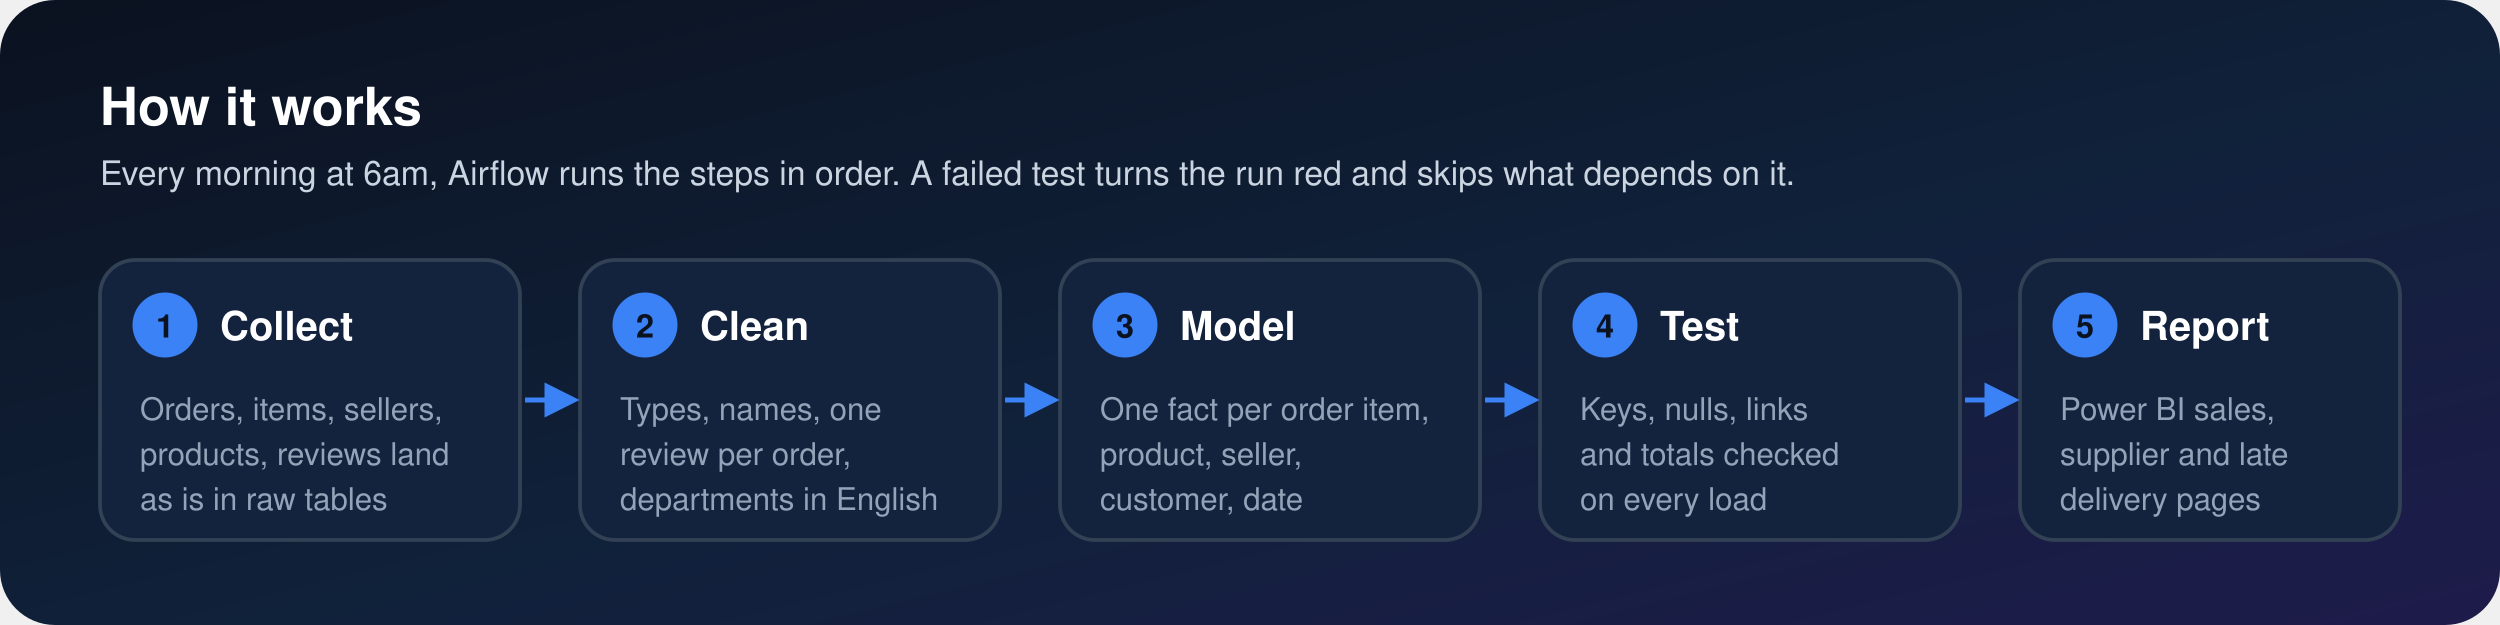
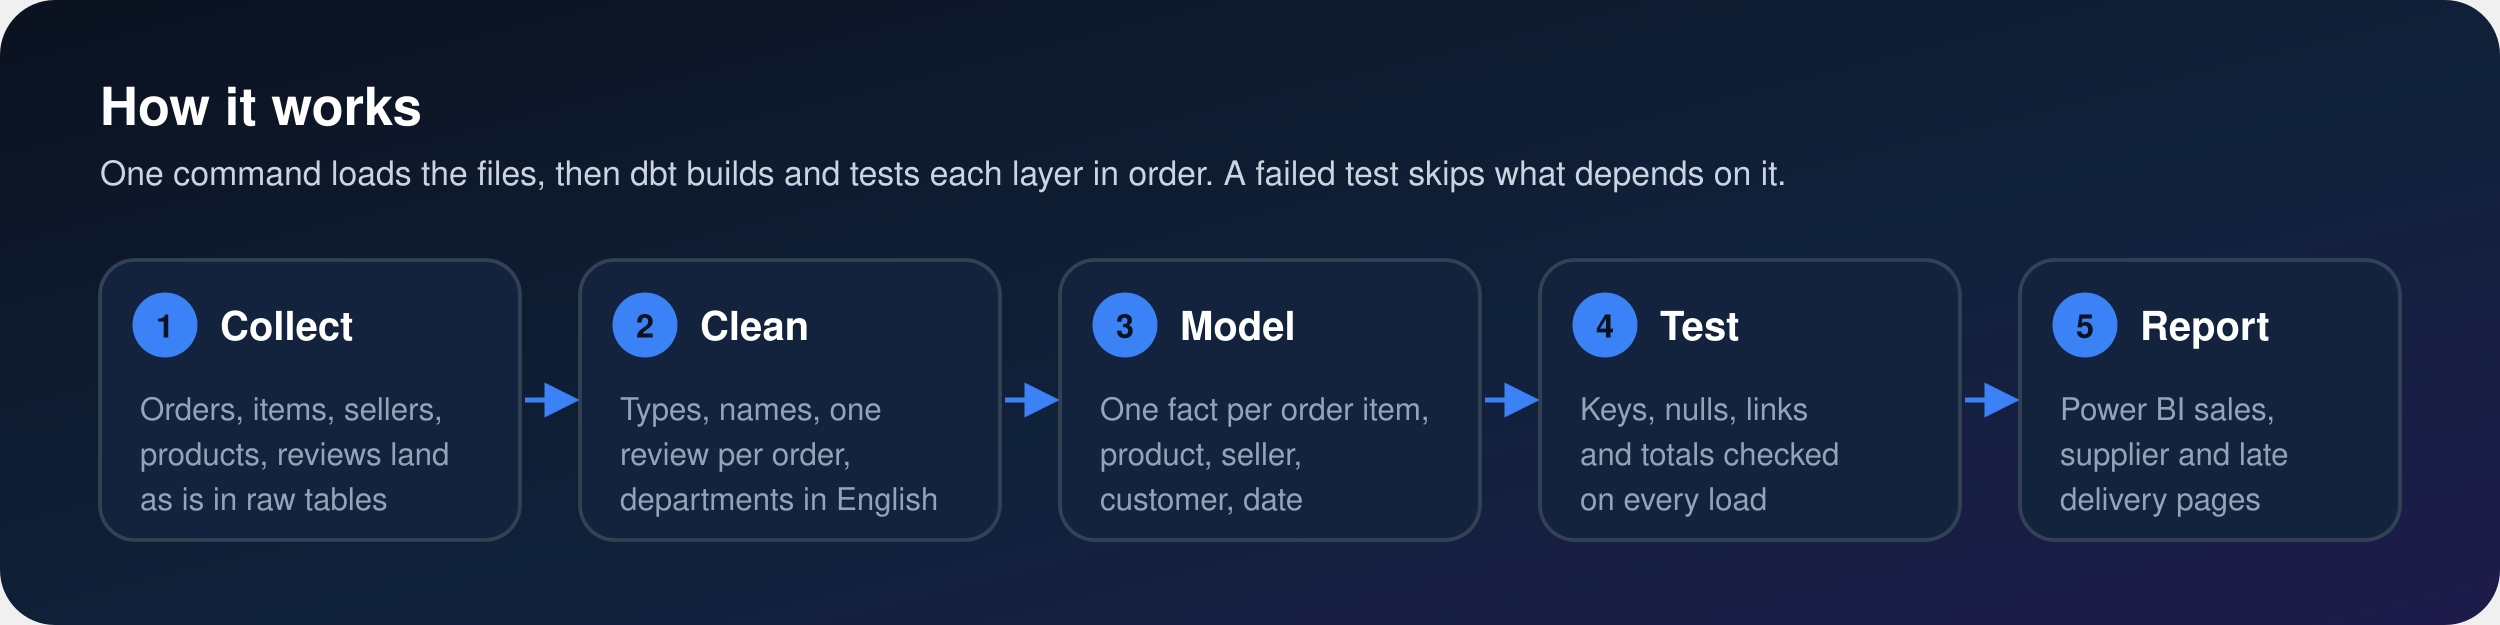
- <svg xmlns="http://www.w3.org/2000/svg" viewBox="0 0 1000 250" width="1000" height="250" role="img" aria-label="How it works, every morning at 6am: 1 Collect the raw exports, 2 Clean them in staging, 3 Model a star schema, 4 Test keys, nulls and totals, 5 Report in Power BI.">
+ <svg xmlns="http://www.w3.org/2000/svg" viewBox="0 0 1000 250" width="1000" height="250" role="img" aria-label="How it works, in one run: 1 Collect the raw exports, 2 Clean them in staging, 3 Model a star schema, 4 Test keys, nulls and totals, 5 Report in Power BI.">
  <defs>
    <linearGradient id="bg" x1="0" y1="0" x2="1" y2="1">
      <stop offset="0" stop-color="#0B1220" />
      <stop offset="0.55" stop-color="#10213A" />
      <stop offset="1" stop-color="#1E1B4B" />
    </linearGradient>
    <marker id="arrow" viewBox="0 0 10 10" refX="8" refY="5" markerWidth="7" markerHeight="7" orient="auto">
      <path d="M0 0 L10 5 L0 10 Z" fill="#3B82F6" />
    </marker>
  </defs>
  <style>
    text { font-family: "Segoe UI", -apple-system, Helvetica, Arial, sans-serif; }
    .title { font-size: 21px; font-weight: 700; fill: #FFFFFF; }
    .sub { font-size: 13.5px; fill: #CBD5E1; }
    .num { font-size: 13px; font-weight: 700; fill: #0B1220; }
    .step { font-size: 16px; font-weight: 700; fill: #FFFFFF; }
    .note { font-size: 12.5px; fill: #94A3B8; }
    .box { fill: #13233D; stroke: #334155; stroke-width: 1.5; }
  </style>
  <rect width="1000" height="250" rx="22" fill="url(#bg)" />
  <text x="40" y="50" class="title">How it works</text>
-   <text x="40" y="74" class="sub">Every morning at 6am, Airflow runs the steps in order. A failed test turns the run red and skips what depends on it.</text>
+   <text x="40" y="74" class="sub">One command loads the files, then dbt builds and tests each layer in order. A failed test skips what depends on it.</text>
  <g>
    <rect class="box" x="40" y="104" width="168" height="112" rx="14" />
    <circle cx="66" cy="130" r="13" fill="#3B82F6" />
    <text x="66" y="135" class="num" text-anchor="middle">1</text>
    <text x="88" y="136" class="step">Collect</text>
    <text x="56" y="168" class="note">Orders, items, sellers,</text>
    <text x="56" y="186" class="note">products, reviews land</text>
    <text x="56" y="204" class="note">as is in raw tables</text>
    <rect class="box" x="232" y="104" width="168" height="112" rx="14" />
    <circle cx="258" cy="130" r="13" fill="#3B82F6" />
    <text x="258" y="135" class="num" text-anchor="middle">2</text>
    <text x="280" y="136" class="step">Clean</text>
    <text x="248" y="168" class="note">Types, names, one</text>
    <text x="248" y="186" class="note">review per order,</text>
    <text x="248" y="204" class="note">departments in English</text>
    <rect class="box" x="424" y="104" width="168" height="112" rx="14" />
    <circle cx="450" cy="130" r="13" fill="#3B82F6" />
    <text x="450" y="135" class="num" text-anchor="middle">3</text>
    <text x="472" y="136" class="step">Model</text>
    <text x="440" y="168" class="note">One fact per order item,</text>
    <text x="440" y="186" class="note">product, seller,</text>
    <text x="440" y="204" class="note">customer, date</text>
    <rect class="box" x="616" y="104" width="168" height="112" rx="14" />
    <circle cx="642" cy="130" r="13" fill="#3B82F6" />
    <text x="642" y="135" class="num" text-anchor="middle">4</text>
    <text x="664" y="136" class="step">Test</text>
    <text x="632" y="168" class="note">Keys, nulls, links</text>
    <text x="632" y="186" class="note">and totals checked</text>
    <text x="632" y="204" class="note">on every load</text>
    <rect class="box" x="808" y="104" width="152" height="112" rx="14" />
    <circle cx="834" cy="130" r="13" fill="#3B82F6" />
    <text x="834" y="135" class="num" text-anchor="middle">5</text>
    <text x="856" y="136" class="step">Report</text>
    <text x="824" y="168" class="note">Power BI sales,</text>
    <text x="824" y="186" class="note">supplier and late</text>
    <text x="824" y="204" class="note">delivery pages</text>
  </g>
  <g stroke="#3B82F6" stroke-width="2" marker-end="url(#arrow)">
    <line x1="210" y1="160" x2="229" y2="160" />
    <line x1="402" y1="160" x2="421" y2="160" />
    <line x1="594" y1="160" x2="613" y2="160" />
    <line x1="786" y1="160" x2="805" y2="160" />
  </g>
</svg>
